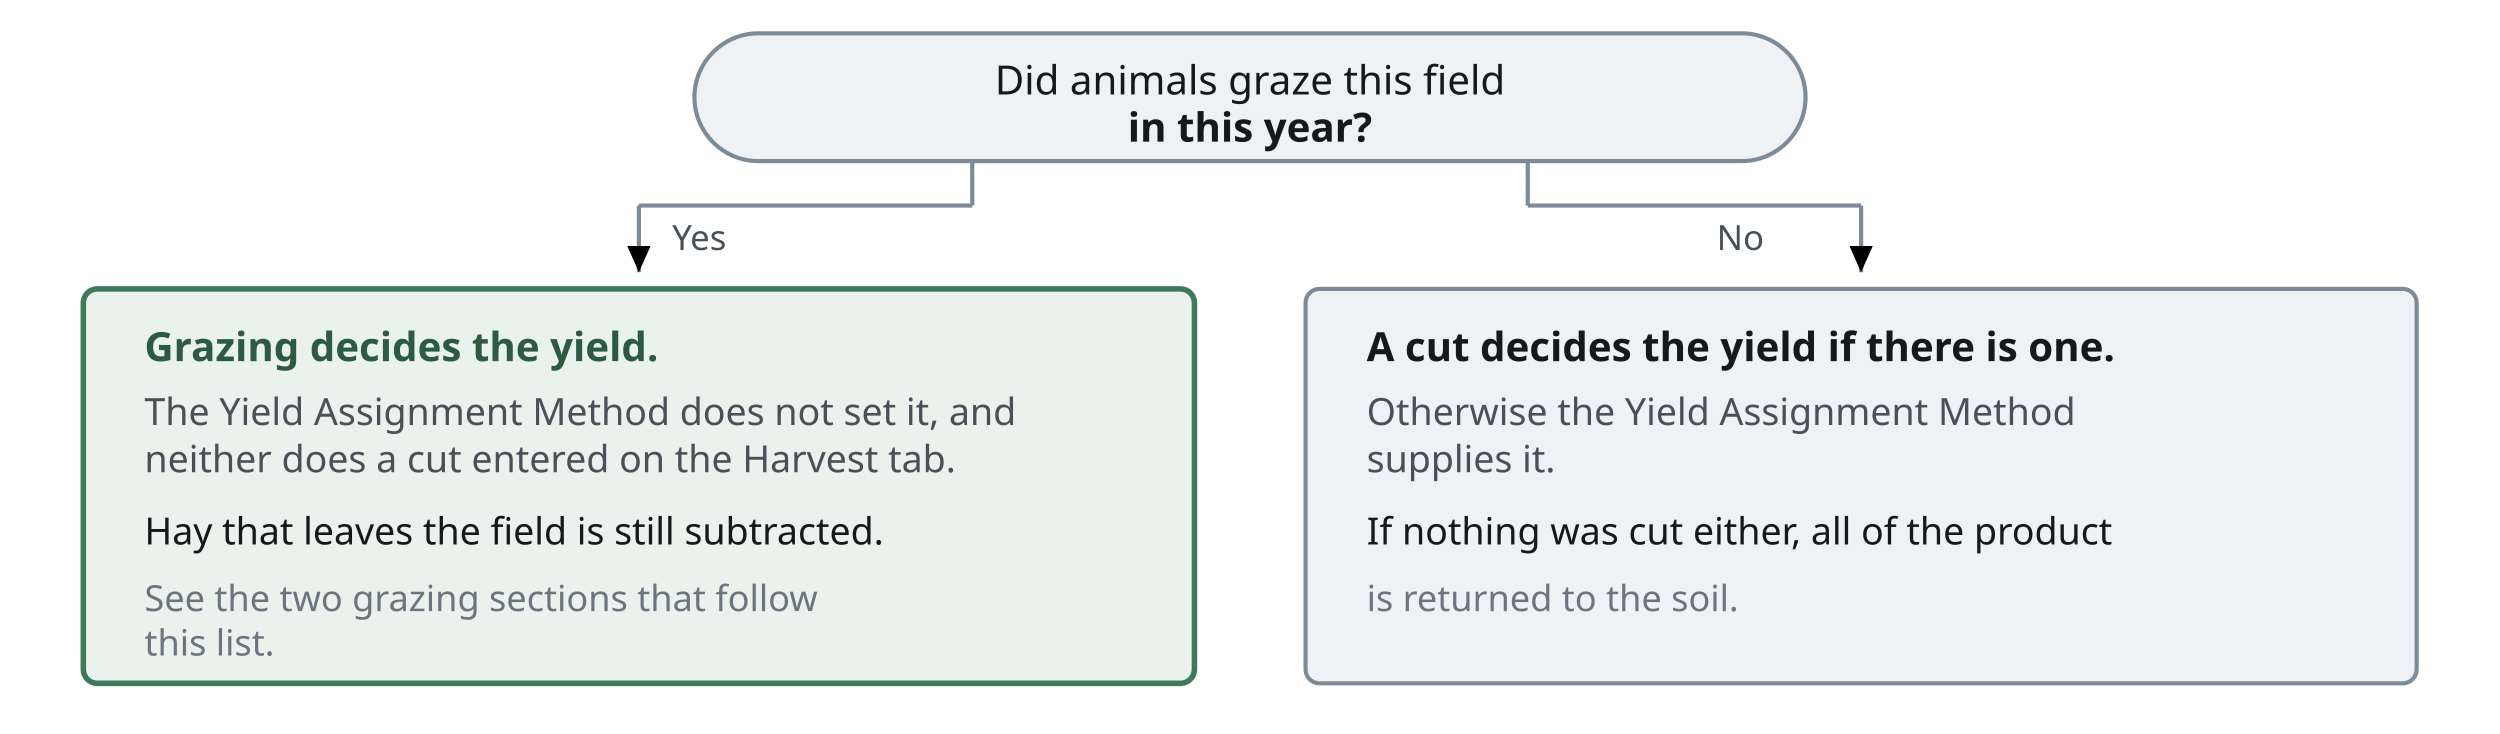
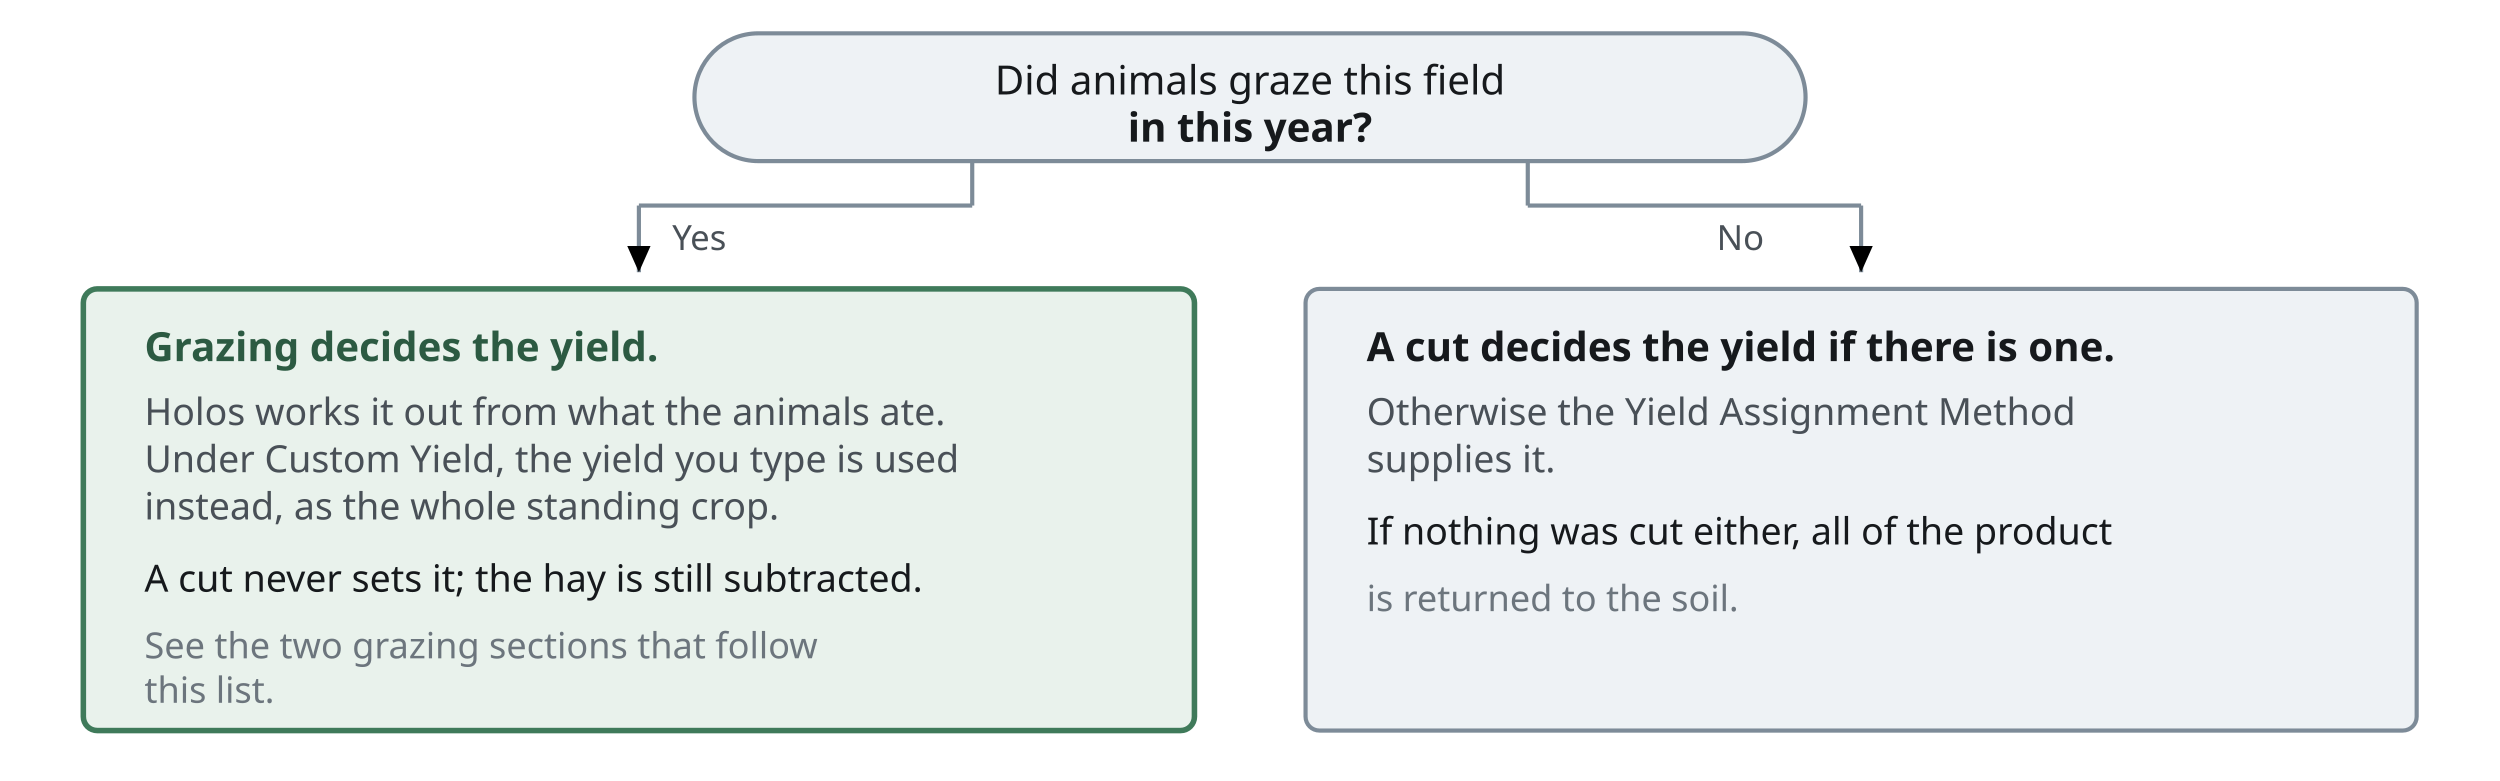
- <svg xmlns="http://www.w3.org/2000/svg" viewBox="0 0 900 264" role="img" aria-label="Which situation a perennial field year is in. Ask first whether animals grazed the field that year. If they did, the grazed and hayed rules apply and the Yield Assignment Method does not set the yield. If they did not, the yield comes from a cut on the Harvest tab if there is one, and otherwise from the Yield Assignment Method.">
+ <svg xmlns="http://www.w3.org/2000/svg" viewBox="0 0 900 281" role="img" aria-label="Which situation a perennial field year is in. Ask first whether animals grazed the field that year. If they did, the grazed and hayed rules apply: Holos works the yield out from what the animals ate, or under Custom Yield uses the yield you type as the whole standing crop, and a cut never sets it. If they did not, the yield comes from a cut on the Harvest tab if there is one, and otherwise from the Yield Assignment Method.">
  <defs>
    <marker id="g2" viewBox="0 0 10 10" refX="9" refY="5" markerWidth="7" markerHeight="7" orient="auto-start-reverse">
      <path d="M0,1 L9,5 L0,9 z" fill="currentColor" />
    </marker>
  </defs>
  <g color="#7d8b98" font-family="Segoe UI, system-ui, sans-serif">
    <rect x="250" y="12" width="400" height="46" rx="23" fill="#eef2f5" stroke="#7d8b98" stroke-width="1.5" />
    <text x="450" y="34" font-size="14.5" fill="#16191c" text-anchor="middle">Did animals graze this field</text>
    <text x="450" y="51" font-size="14.5" fill="#16191c" text-anchor="middle" font-weight="600">in this year?</text>
    <line x1="350" y1="58" x2="350" y2="74" stroke="currentColor" stroke-width="1.5" />
    <line x1="350" y1="74" x2="230" y2="74" stroke="currentColor" stroke-width="1.5" />
    <line x1="230" y1="74" x2="230" y2="98" stroke="currentColor" stroke-width="1.5" marker-end="url(#g2)" />
    <text x="242" y="90" font-size="12.5" fill="#495057">Yes</text>
    <line x1="550" y1="58" x2="550" y2="74" stroke="currentColor" stroke-width="1.5" />
    <line x1="550" y1="74" x2="670" y2="74" stroke="currentColor" stroke-width="1.5" />
    <line x1="670" y1="74" x2="670" y2="98" stroke="currentColor" stroke-width="1.5" marker-end="url(#g2)" />
    <text x="618" y="90" font-size="12.5" fill="#495057">No</text>
-     <rect x="30" y="104" width="400" height="142" rx="5" fill="#e9f2ec" stroke="#3f7a5a" stroke-width="2" />
+     <rect x="30" y="104" width="400" height="159" rx="5" fill="#e9f2ec" stroke="#3f7a5a" stroke-width="2" />
    <text x="52" y="130" font-size="14.5" fill="#2c5a42" font-weight="700">Grazing decides the yield.</text>
-     <text x="52" y="153" font-size="13.5" fill="#495057">The Yield Assignment Method does not set it, and</text>
-     <text x="52" y="170" font-size="13.5" fill="#495057">neither does a cut entered on the Harvest tab.</text>
-     <text x="52" y="196" font-size="13.5" fill="#16191c">Hay that leaves the field is still subtracted.</text>
-     <text x="52" y="220" font-size="13" fill="#6c757d">See the two grazing sections that follow</text>
-     <text x="52" y="236" font-size="13" fill="#6c757d">this list.</text>
-     <rect x="470" y="104" width="400" height="142" rx="5" fill="#eef2f5" stroke="#7d8b98" stroke-width="1.5" />
+     <text x="52" y="153" font-size="13.5" fill="#495057">Holos works it out from what the animals ate.</text>
+     <text x="52" y="170" font-size="13.5" fill="#495057">Under Custom Yield, the yield you type is used</text>
+     <text x="52" y="187" font-size="13.5" fill="#495057">instead, as the whole standing crop.</text>
+     <text x="52" y="213" font-size="13.5" fill="#16191c">A cut never sets it; the hay is still subtracted.</text>
+     <text x="52" y="237" font-size="13" fill="#6c757d">See the two grazing sections that follow</text>
+     <text x="52" y="253" font-size="13" fill="#6c757d">this list.</text>
+     <rect x="470" y="104" width="400" height="159" rx="5" fill="#eef2f5" stroke="#7d8b98" stroke-width="1.5" />
    <text x="492" y="130" font-size="14.5" fill="#16191c" font-weight="600">A cut decides the yield if there is one.</text>
    <text x="492" y="153" font-size="13.5" fill="#495057">Otherwise the Yield Assignment Method</text>
    <text x="492" y="170" font-size="13.5" fill="#495057">supplies it.</text>
    <text x="492" y="196" font-size="13.5" fill="#16191c">If nothing was cut either, all of the product</text>
    <text x="492" y="220" font-size="13" fill="#6c757d">is returned to the soil.</text>
  </g>
</svg>
